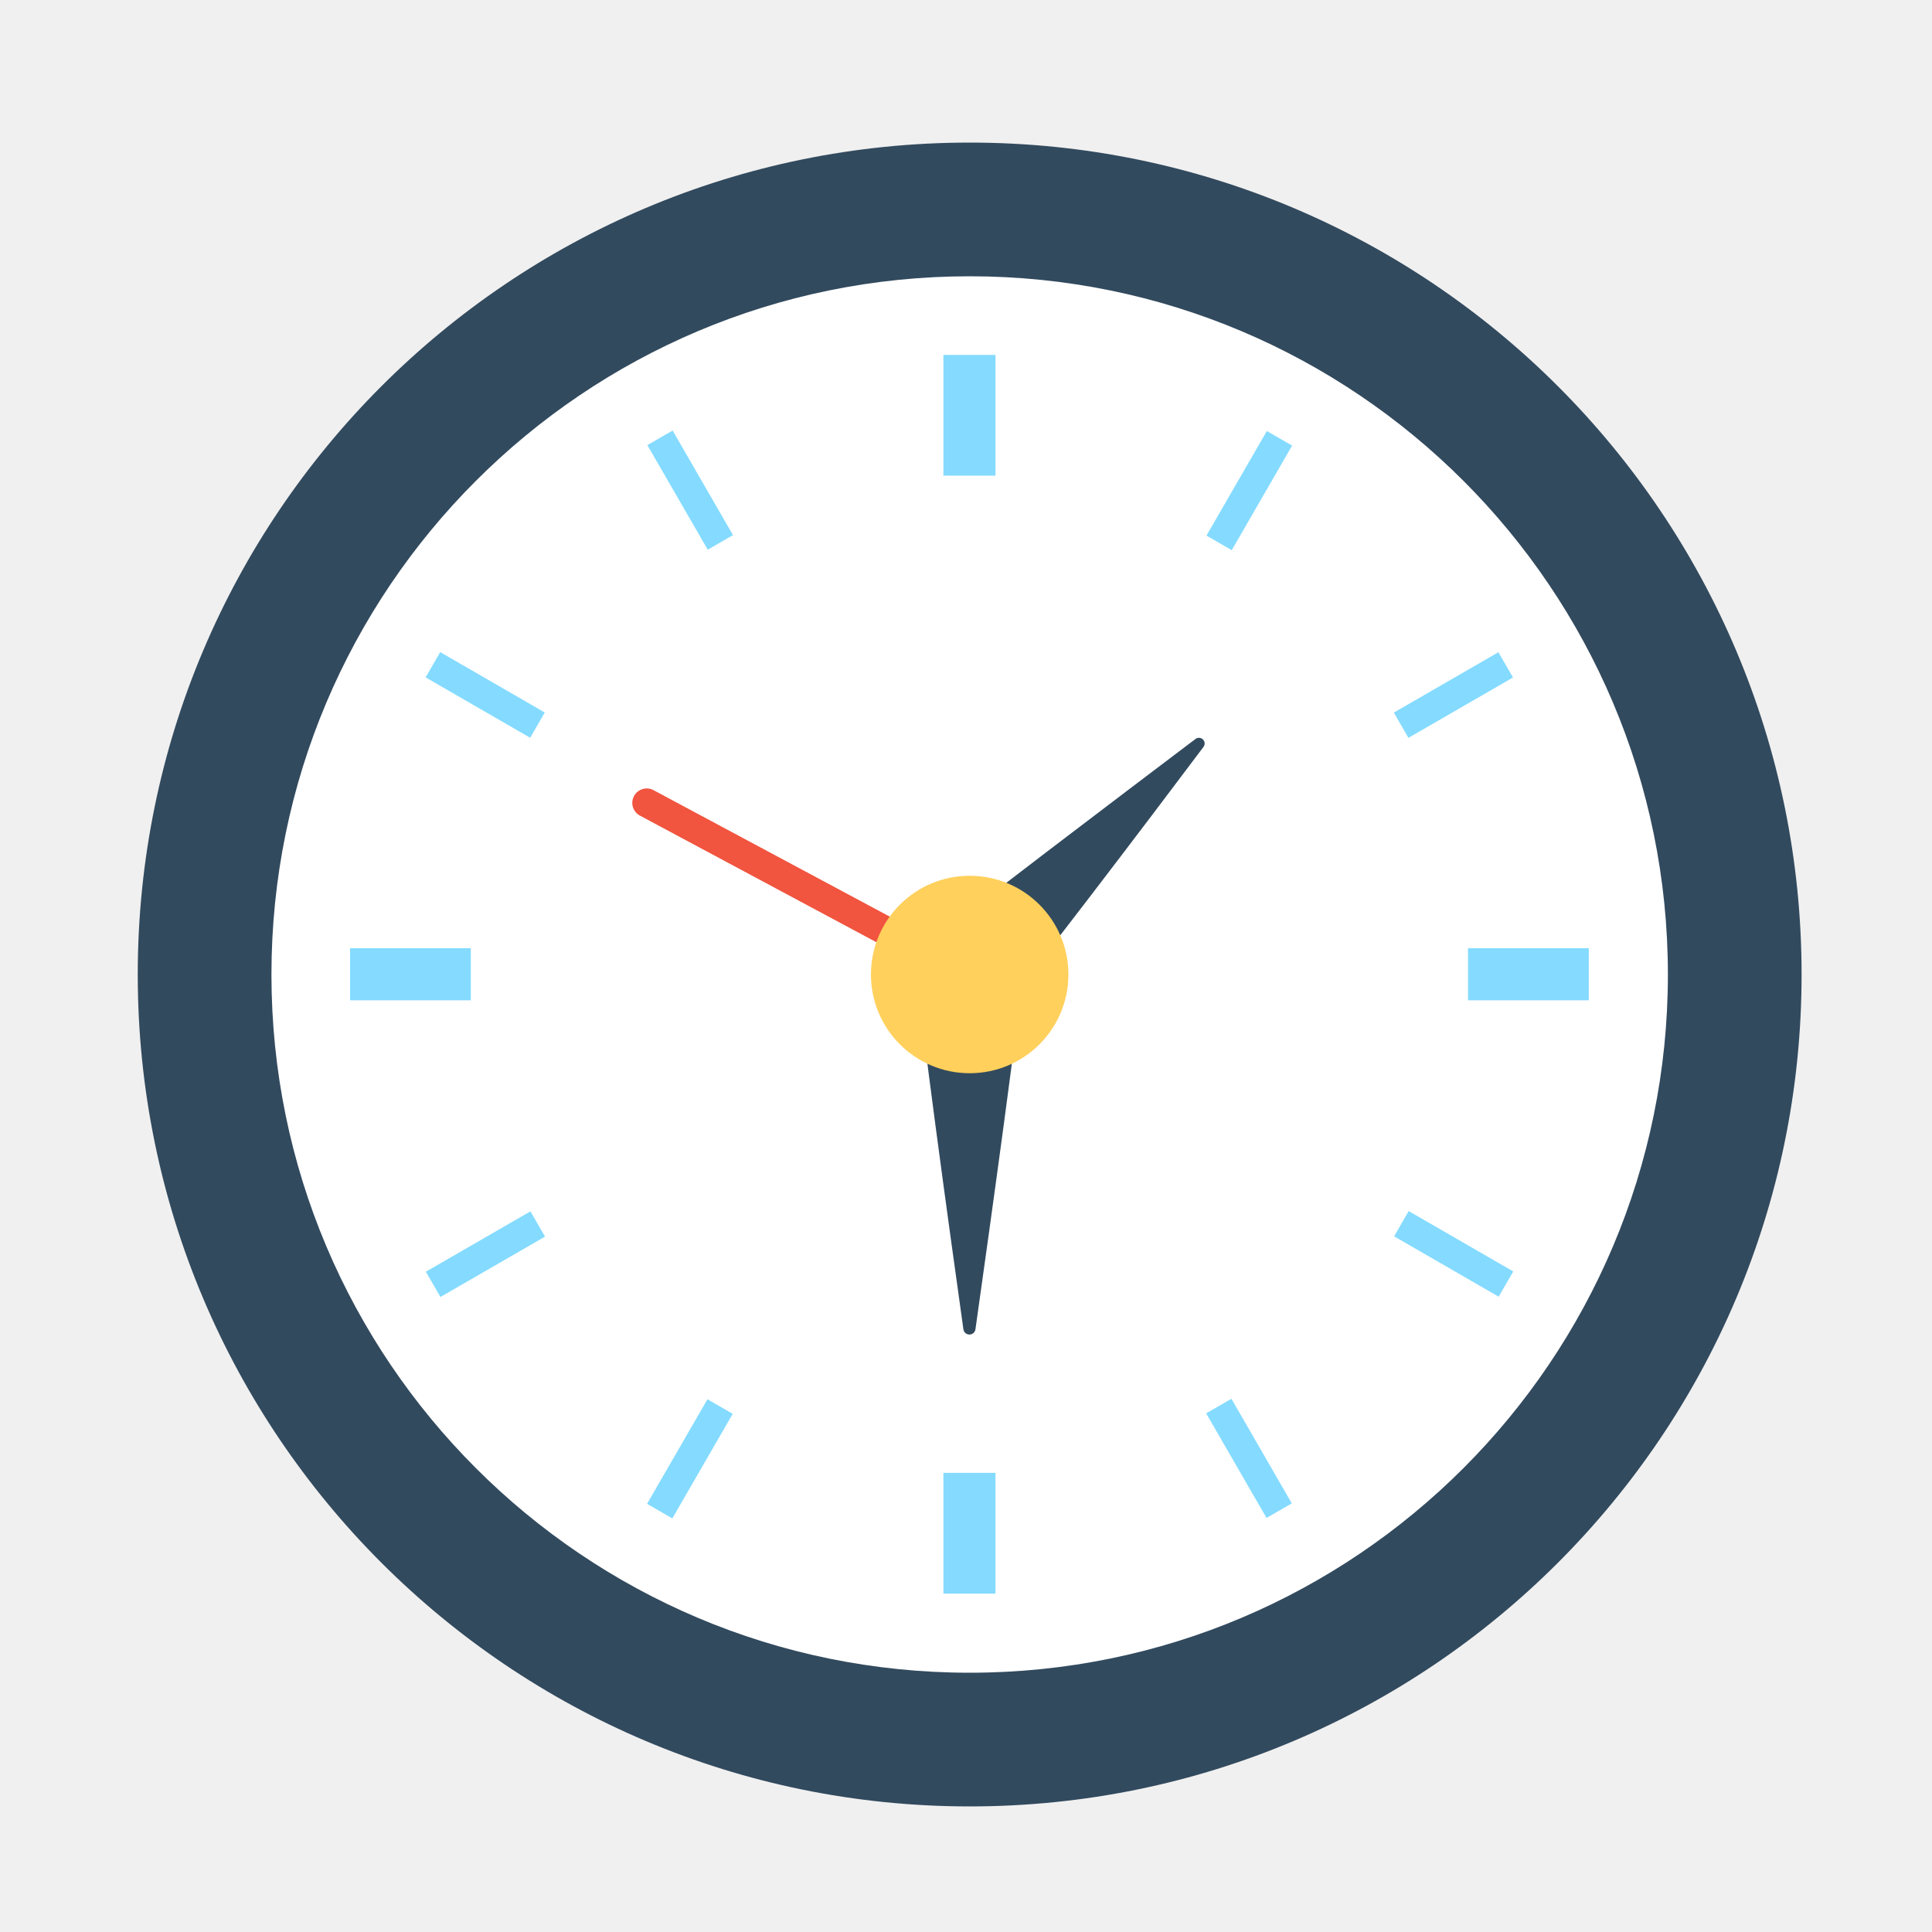
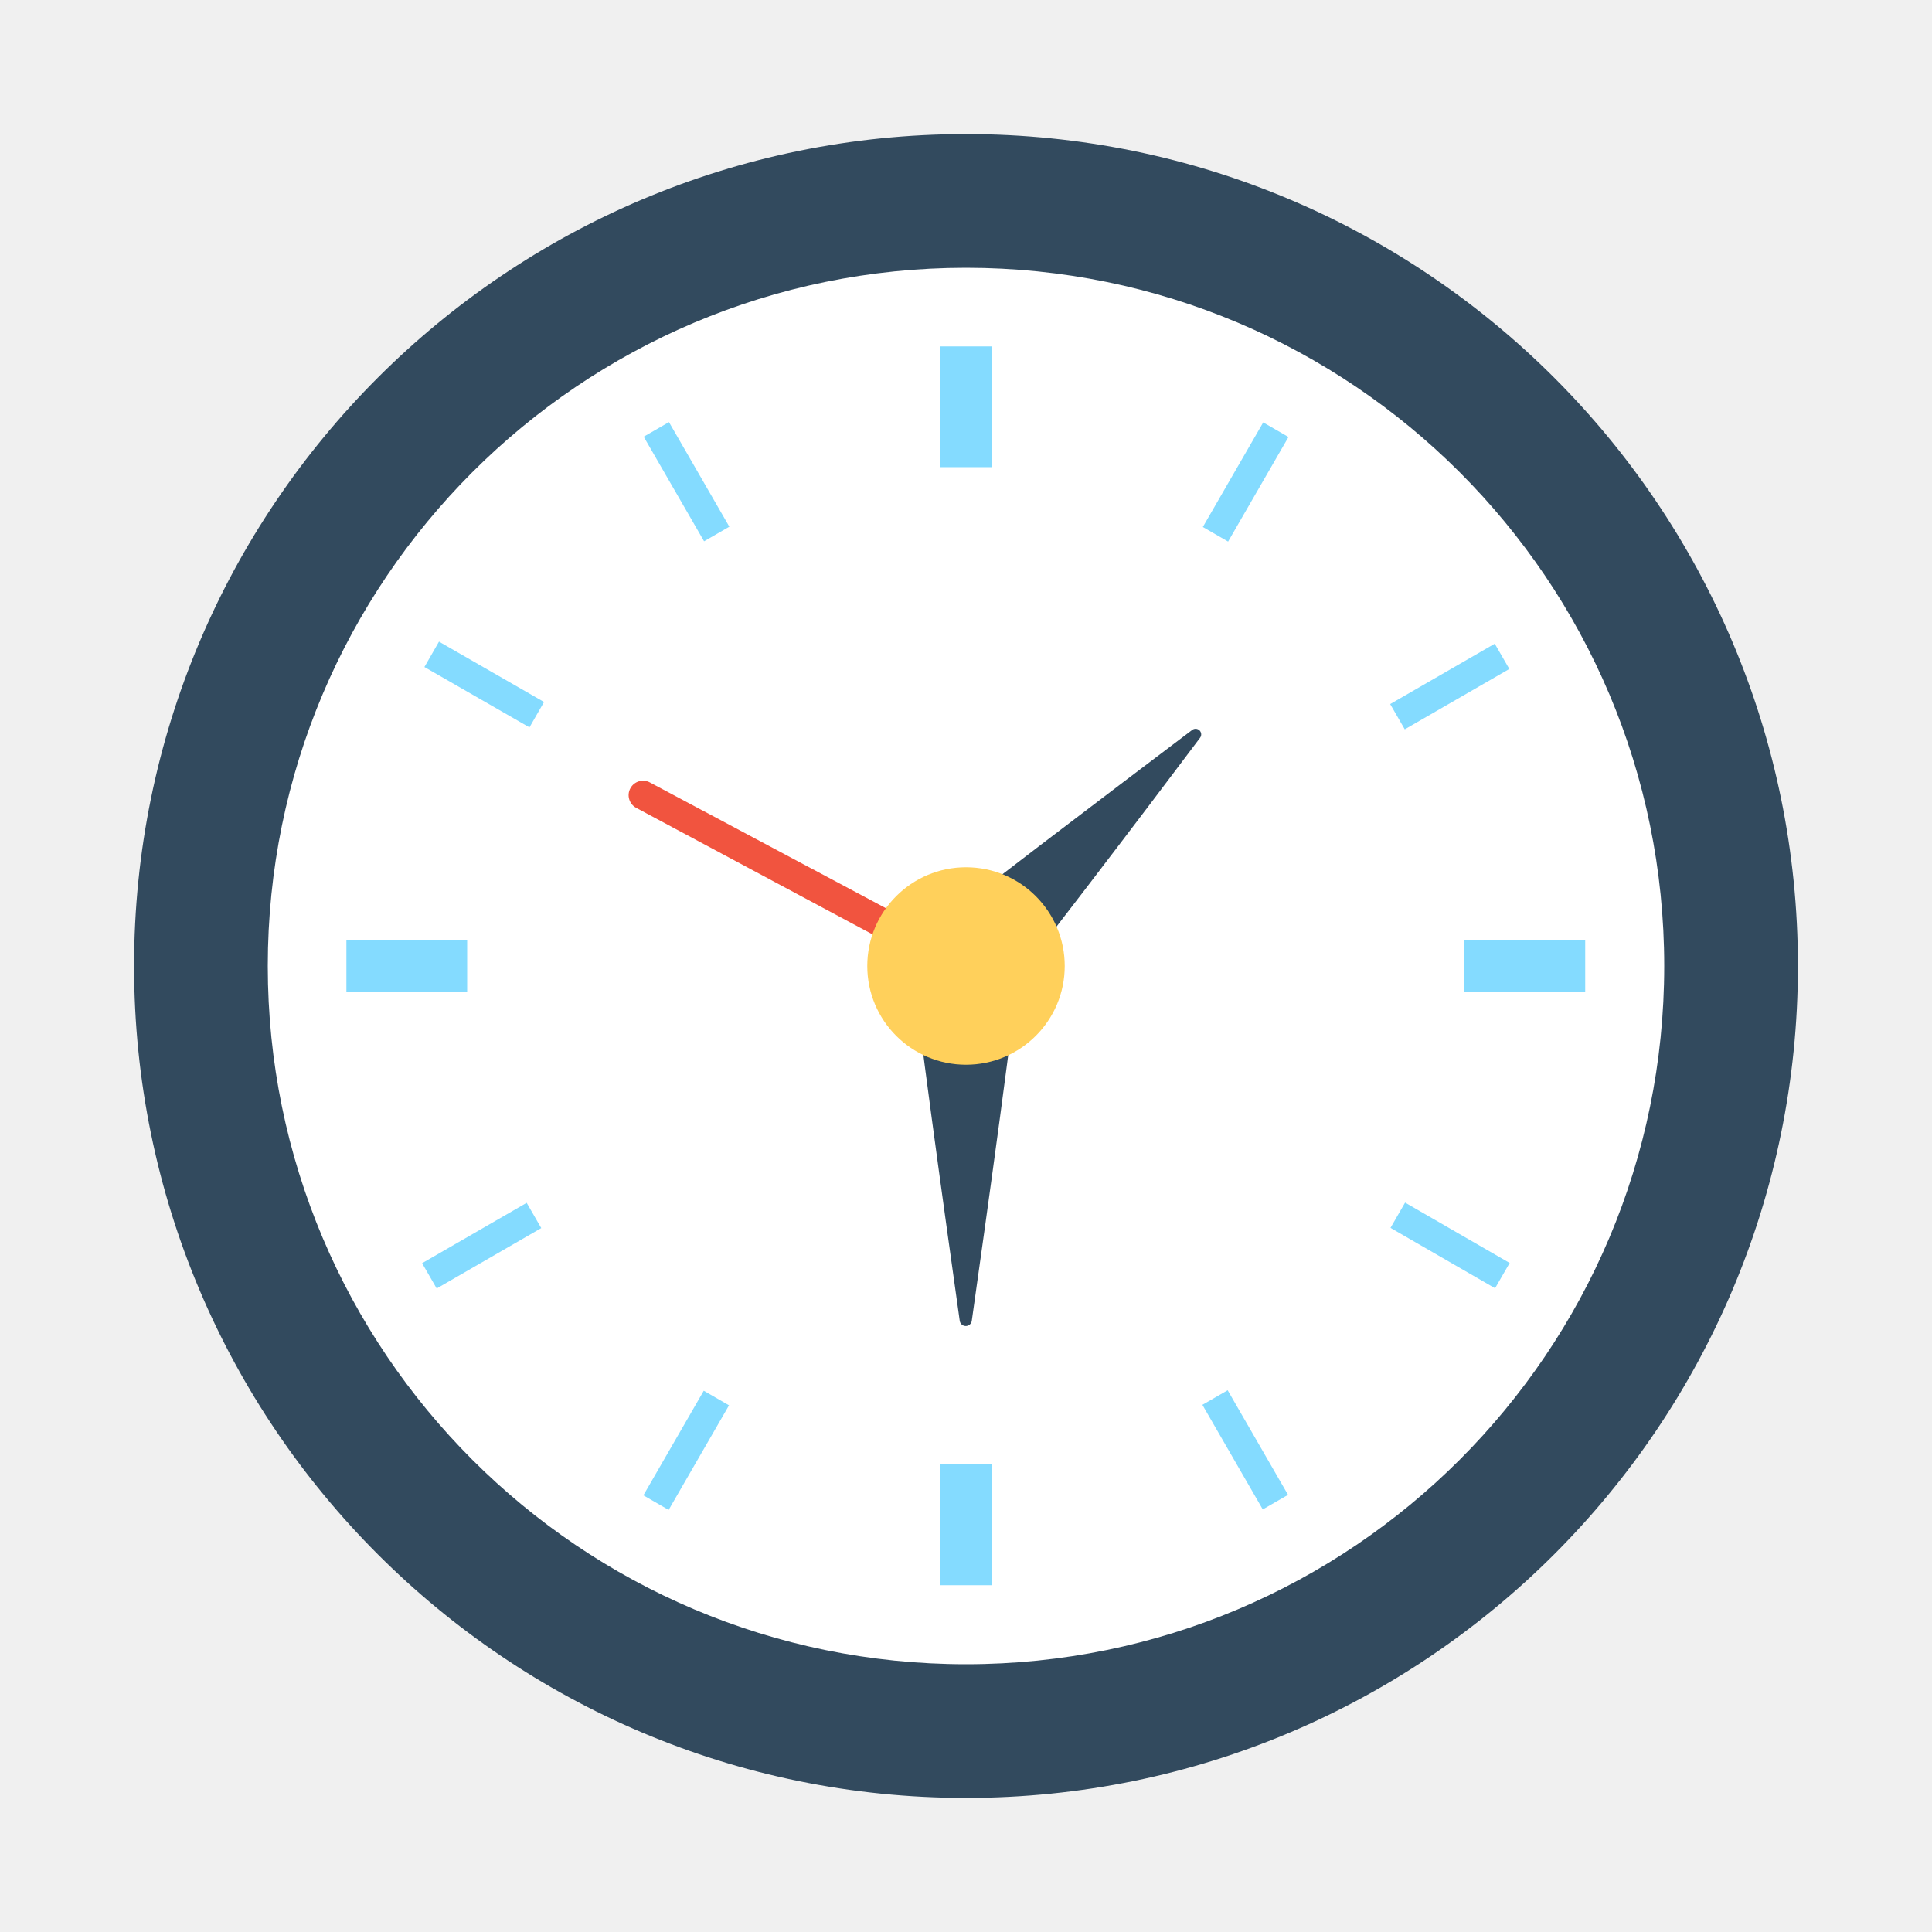
<svg xmlns="http://www.w3.org/2000/svg" id="レイヤー_1" data-name="レイヤー 1" viewBox="0 0 200 200">
  <defs>
    <style>.cls-1{fill:#324a5e;}.cls-2{fill:#fff;}.cls-3{fill:#84dbff;}.cls-4{fill:#f1543f;}.cls-5{fill:#ffd05b;}</style>
  </defs>
-   <circle class="cls-1" cx="100.38" cy="100.88" r="86.12" />
-   <circle class="cls-2" cx="100.38" cy="100.88" r="72.28" />
-   <path class="cls-1" d="M105.77,101.09c0,2.33-3.37,26.43-4.79,36.51a.63.63,0,0,1-1.25,0C98.31,127.52,95,103.47,95,101.09a5.41,5.41,0,0,1,10.82,0Z" />
-   <path class="cls-1" d="M97.23,96.91c1.51-1.51,19.14-14.82,26.55-20.43a.59.59,0,0,1,.82.82c-5.56,7.42-18.92,25-20.43,26.55a4.91,4.91,0,0,1-6.94-6.94Z" />
-   <rect class="cls-3" x="97.66" y="36.74" width="5.39" height="12.5" />
-   <rect class="cls-3" x="97.66" y="152.47" width="5.39" height="12.5" />
-   <rect class="cls-3" x="151.97" y="98.16" width="12.5" height="5.39" />
-   <rect class="cls-3" x="36.24" y="98.16" width="12.5" height="5.39" />
-   <rect class="cls-3" x="69.94" y="44.49" width="3.02" height="12.5" transform="translate(-15.8 42.52) rotate(-30)" />
-   <rect class="cls-3" x="127.78" y="144.72" width="3.02" height="12.5" transform="translate(-58.16 84.87) rotate(-30)" />
-   <rect class="cls-3" x="48.72" y="65.69" width="3.02" height="12.5" transform="translate(-37.19 79.47) rotate(-60)" />
-   <rect class="cls-3" x="148.98" y="123.55" width="3.02" height="12.5" transform="translate(-37.17 195.23) rotate(-60)" />
-   <rect class="cls-3" x="44" y="128.32" width="12.5" height="3.02" transform="translate(-58.18 42.52) rotate(-30)" />
-   <rect class="cls-3" x="144.21" y="70.44" width="12.5" height="3.02" transform="translate(-15.82 84.87) rotate(-30)" />
-   <rect class="cls-3" x="65.17" y="149.51" width="12.5" height="3.02" transform="translate(-95.08 137.36) rotate(-60)" />
-   <rect class="cls-3" x="123.07" y="49.27" width="12.5" height="3.02" transform="translate(20.69 137.39) rotate(-60)" />
-   <path class="cls-4" d="M101.28,99.8l-33.62-18a1.49,1.49,0,0,0-1.42,2.63l33.62,18a1.38,1.38,0,0,0,.69.17,1.49,1.49,0,0,0,1.29-.77A1.42,1.42,0,0,0,101.28,99.8Z" />
-   <circle class="cls-5" cx="100.38" cy="100.88" r="10.22" />
+   <circle class="cls-1" cx="100" cy="100" r="86.12" />
+   <circle class="cls-2" cx="100" cy="100" r="72.28" />
+   <path class="cls-1" d="M105.39,100.22c0,2.32-3.36,26.42-4.79,36.5a.63.63,0,0,1-1.25,0c-1.42-10.08-4.78-34.13-4.78-36.5a5.41,5.41,0,0,1,10.82,0Z" />
+   <path class="cls-1" d="M96.85,96c1.51-1.5,19.14-14.82,26.56-20.43a.58.58,0,0,1,.81.82c-5.56,7.42-18.92,25-20.43,26.55A4.91,4.91,0,1,1,96.85,96Z" />
+   <rect class="cls-3" x="97.28" y="35.86" width="5.39" height="12.5" />
+   <rect class="cls-3" x="97.28" y="151.6" width="5.39" height="12.5" />
+   <rect class="cls-3" x="151.6" y="97.28" width="12.5" height="5.39" />
+   <rect class="cls-3" x="35.86" y="97.28" width="12.5" height="5.39" />
+   <rect class="cls-3" x="69.56" y="43.61" width="3.02" height="12.5" transform="translate(-15.41 42.22) rotate(-30)" />
+   <rect class="cls-3" x="127.4" y="143.84" width="3.02" height="12.5" transform="translate(-57.78 84.56) rotate(-30)" />
+   <rect class="cls-3" x="48.34" y="64.81" width="3.02" height="12.5" transform="matrix(0.5, -0.87, 0.87, 0.5, -36.62, 78.7)" />
+   <rect class="cls-3" x="148.6" y="122.68" width="3.02" height="12.5" transform="translate(-36.6 194.46) rotate(-60)" />
+   <rect class="cls-3" x="43.62" y="127.44" width="12.5" height="3.02" transform="translate(-57.8 42.21) rotate(-30)" />
+   <rect class="cls-3" x="143.83" y="69.56" width="12.5" height="3.02" transform="translate(-15.43 84.56) rotate(-30)" />
+   <rect class="cls-3" x="64.79" y="148.63" width="12.5" height="3.02" transform="translate(-94.51 136.59) rotate(-60)" />
+   <rect class="cls-3" x="122.7" y="48.39" width="12.5" height="3.02" transform="translate(21.26 136.62) rotate(-60)" />
+   <path class="cls-4" d="M100.91,98.92,67.28,81a1.49,1.49,0,0,0-1.42,2.63l33.62,18a1.38,1.38,0,0,0,.69.17,1.52,1.52,0,0,0,1.3-.77A1.44,1.44,0,0,0,100.91,98.92Z" />
+   <circle class="cls-5" cx="100" cy="100" r="10.22" />
</svg>
